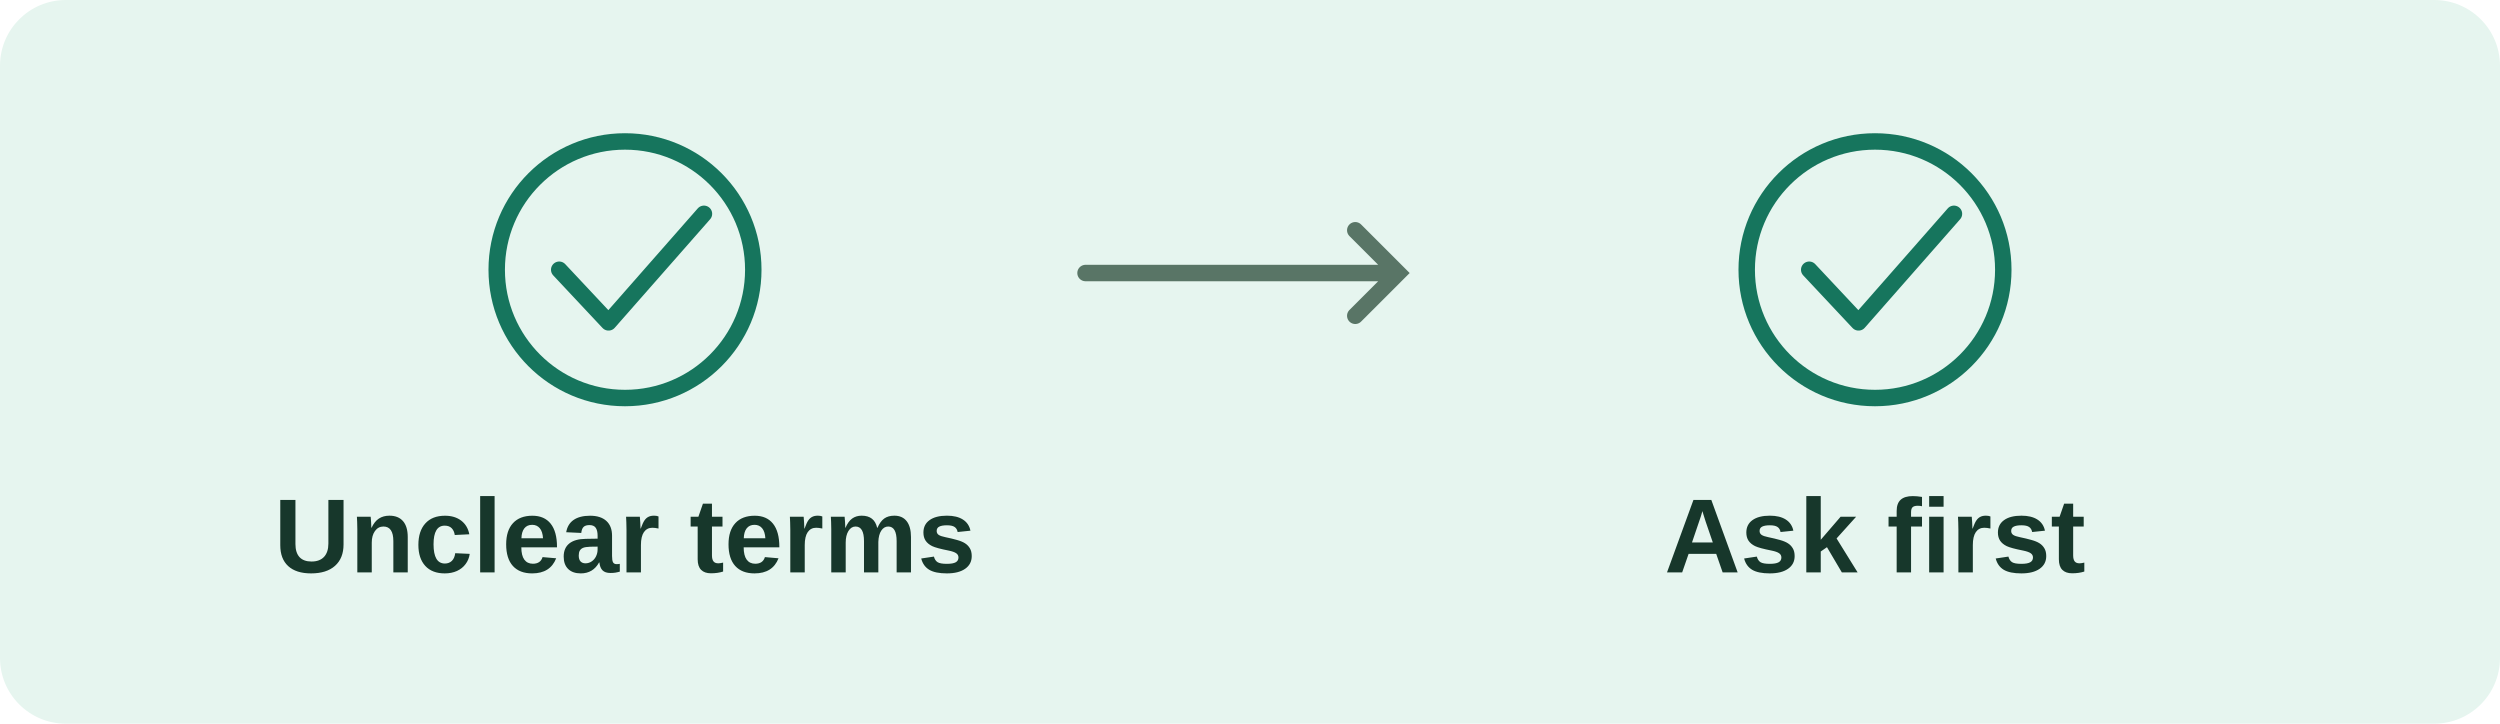
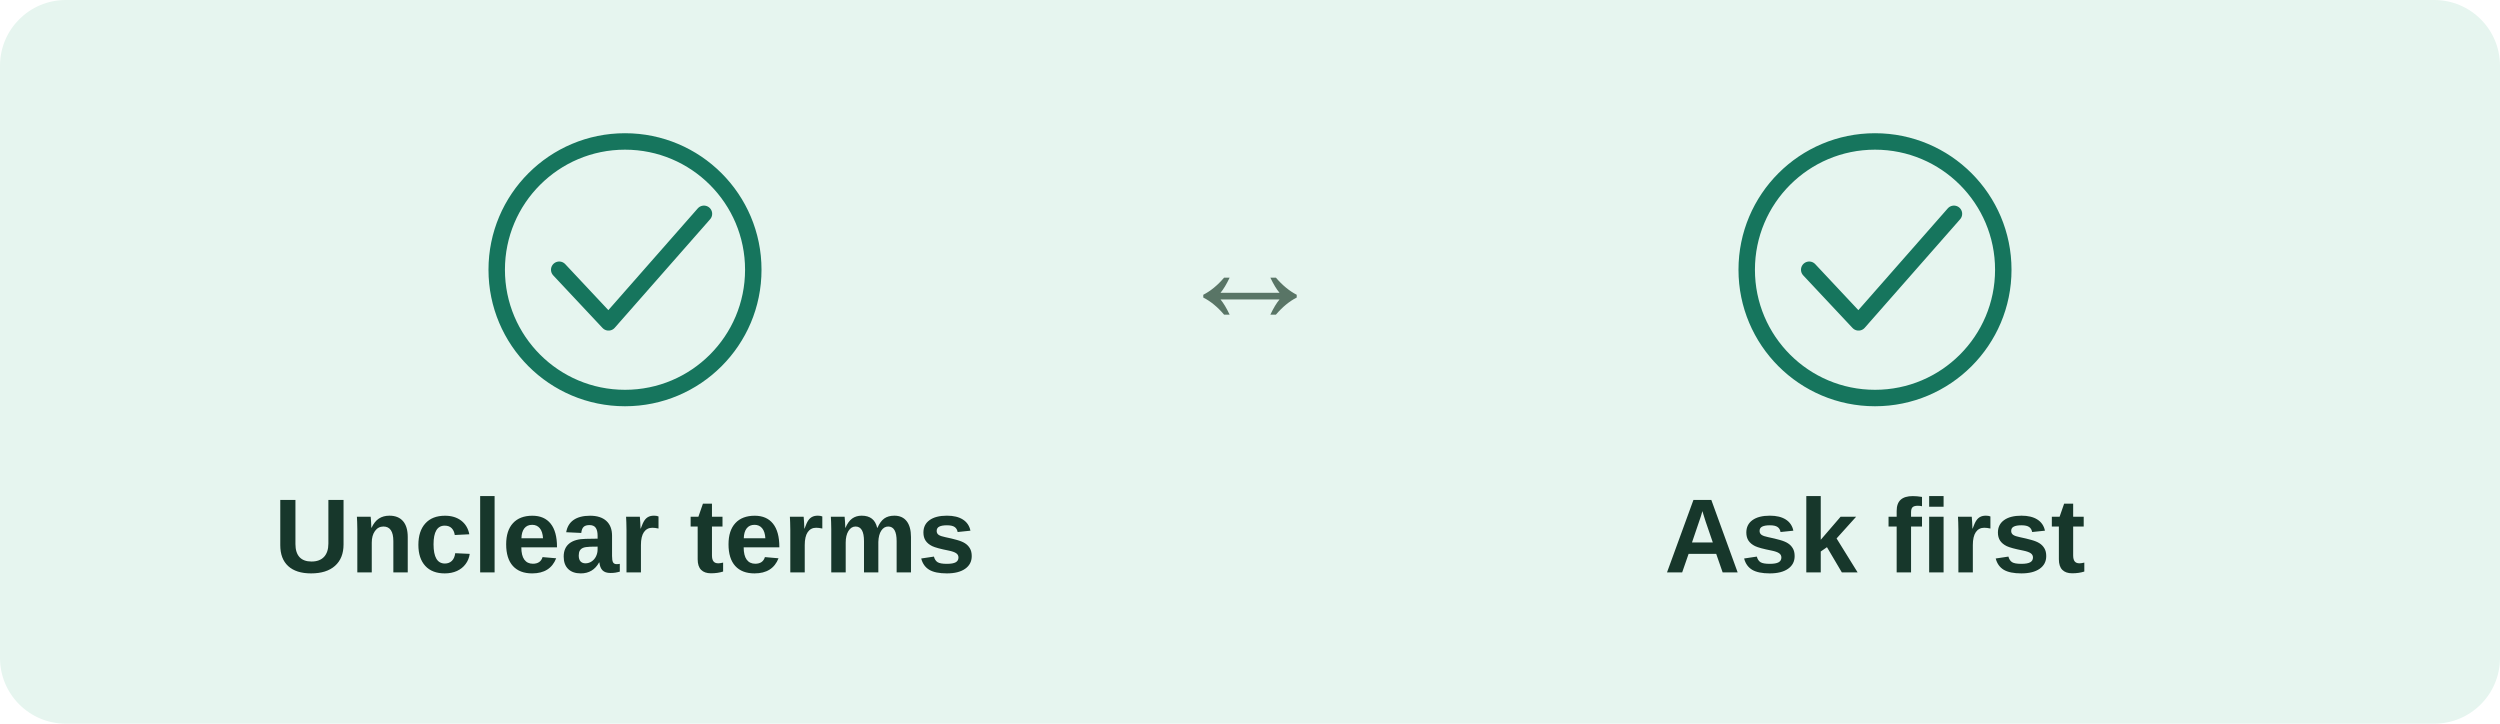
<svg xmlns="http://www.w3.org/2000/svg" viewBox="0 0 760 220" role="img">
  <rect width="760" height="220" rx="20" fill="#e6f5ef" />
  <g transform="translate(190 82)" stroke="#16755d" stroke-width="5" fill="none" stroke-linecap="round" stroke-linejoin="round">
    <circle r="39" />
    <path d="M-20 0L-5 16L24-17" />
  </g>
  <text x="190" y="174" text-anchor="middle" font-family="Arial,sans-serif" font-size="32" font-weight="700" fill="#17372b">Unclear terms</text>
  <g transform="translate(570 82)" stroke="#16755d" stroke-width="5" fill="none" stroke-linecap="round" stroke-linejoin="round">
    <circle r="39" />
    <path d="M-20 0L-5 16L24-17" />
  </g>
  <text x="570" y="174" text-anchor="middle" font-family="Arial,sans-serif" font-size="32" font-weight="700" fill="#17372b">Ask first</text>
-   <path d="M330 83H425M412 70L425 83L412 96" fill="none" stroke="#597566" stroke-width="5" stroke-linecap="round" />
+   <text x="380" y="98" text-anchor="middle" font-family="Arial,sans-serif" font-size="48" fill="#597566">↔</text>
</svg>
